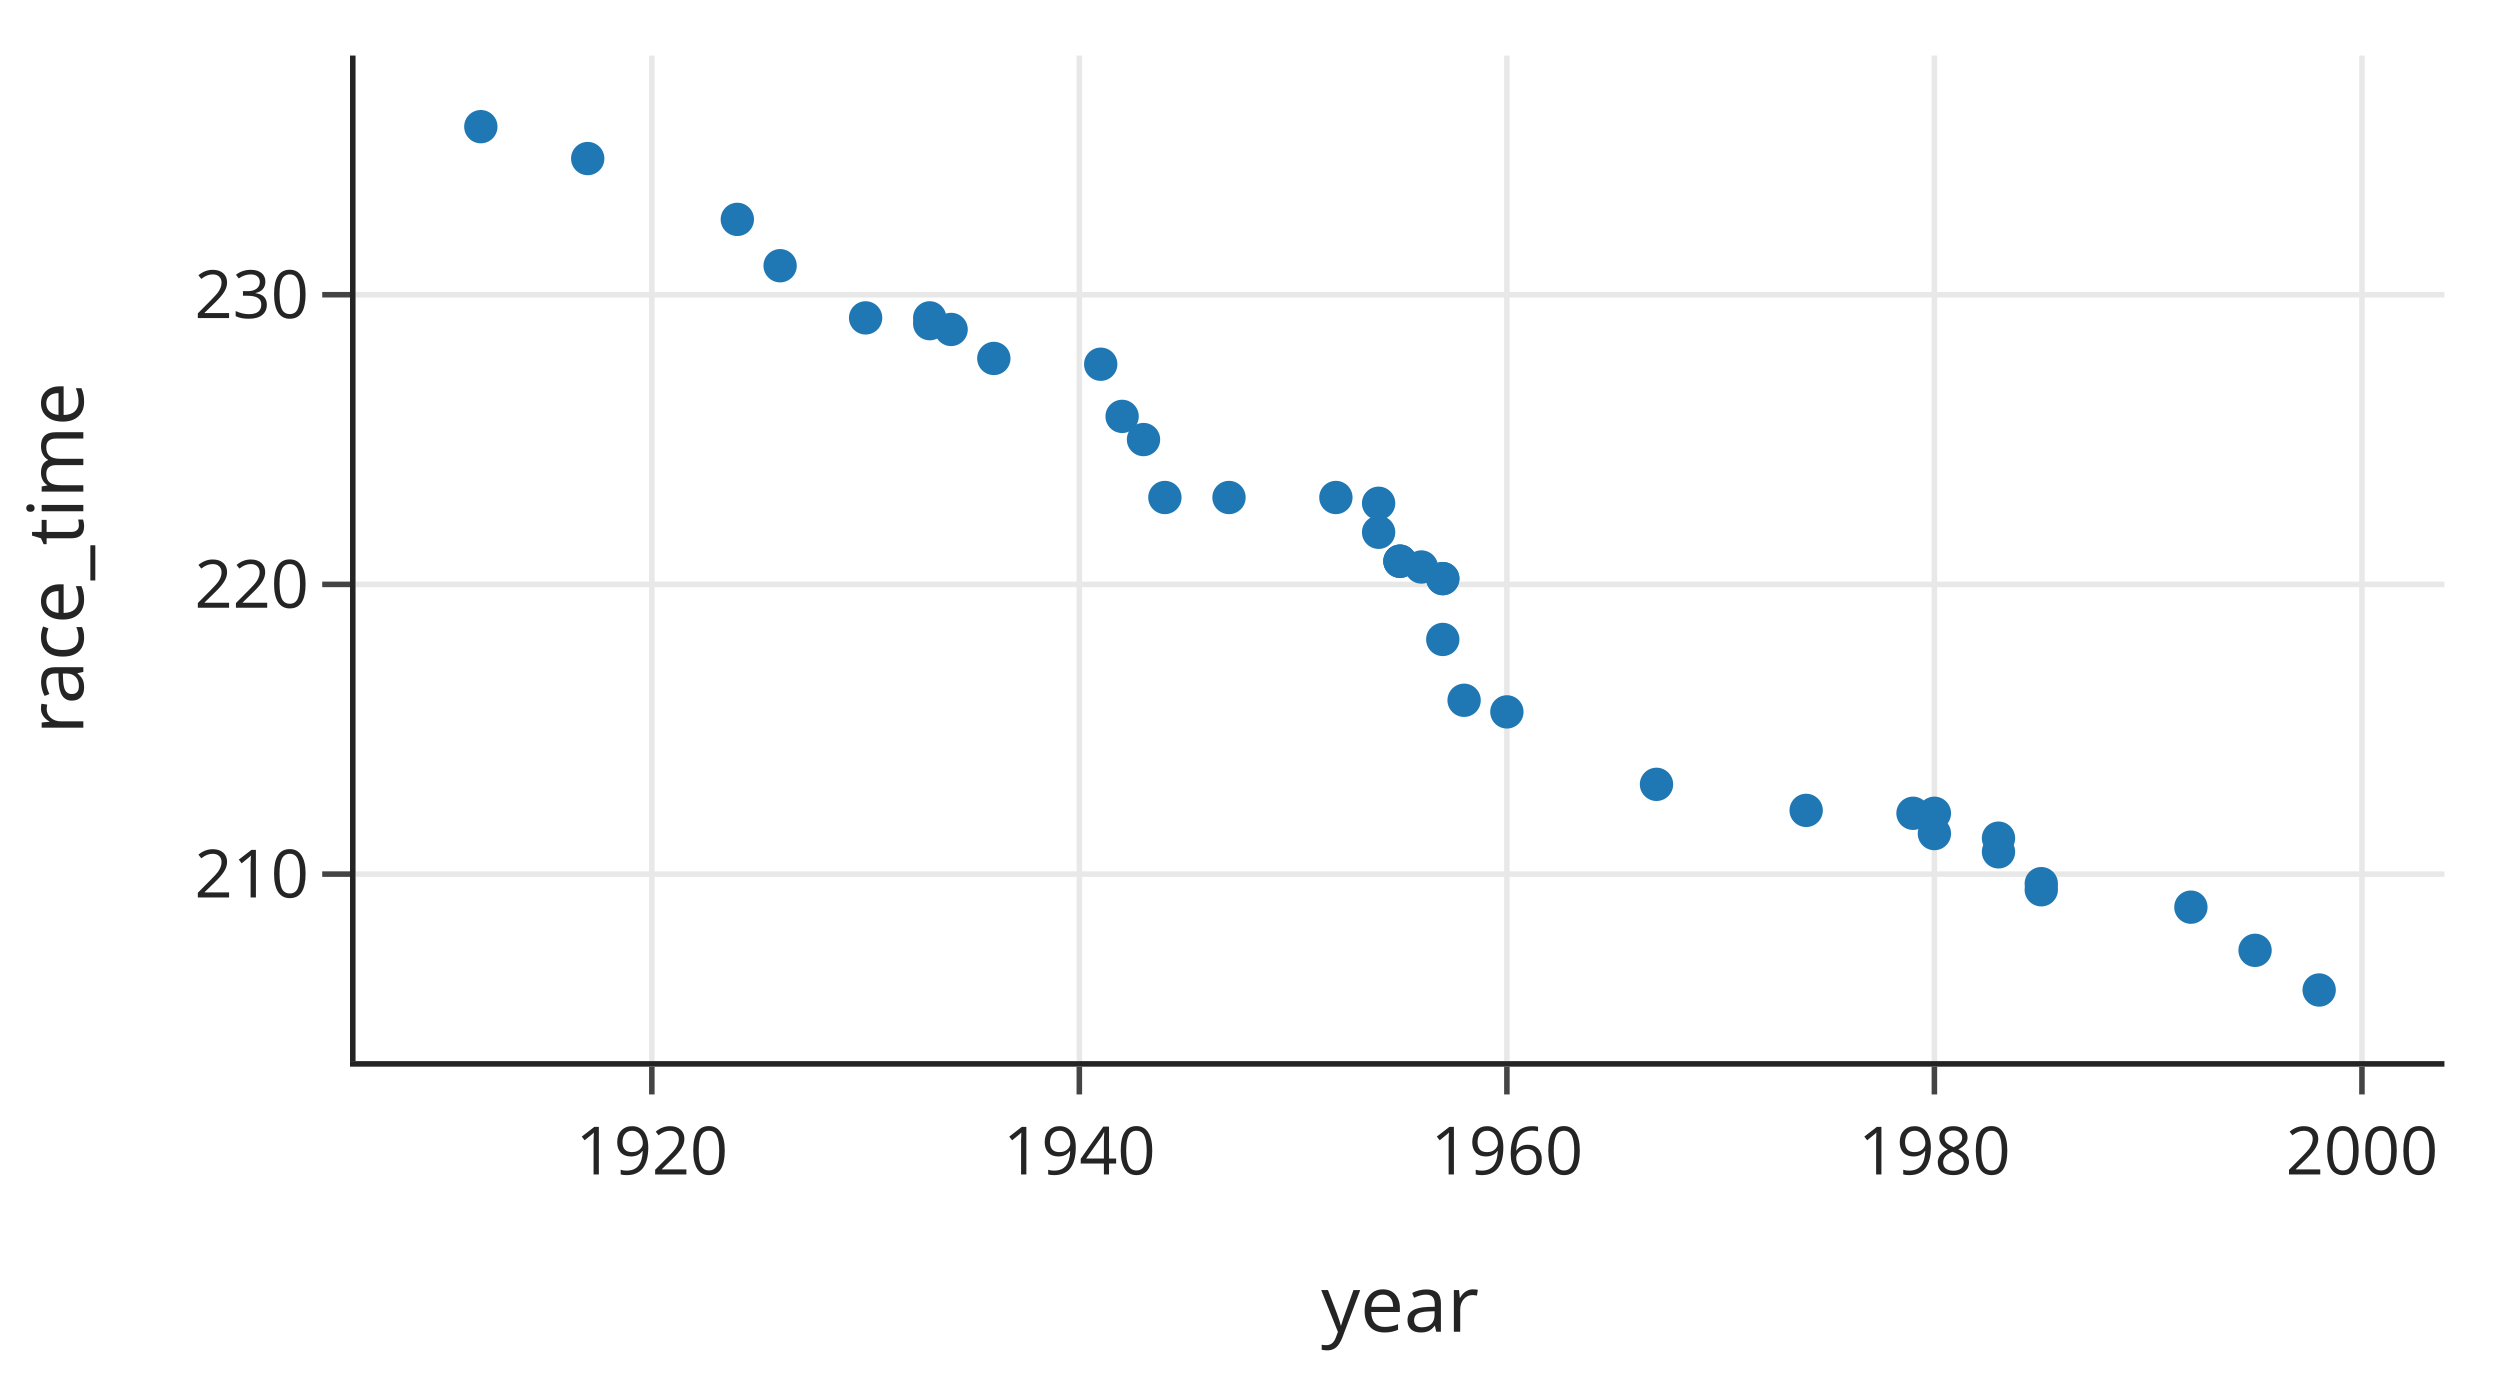
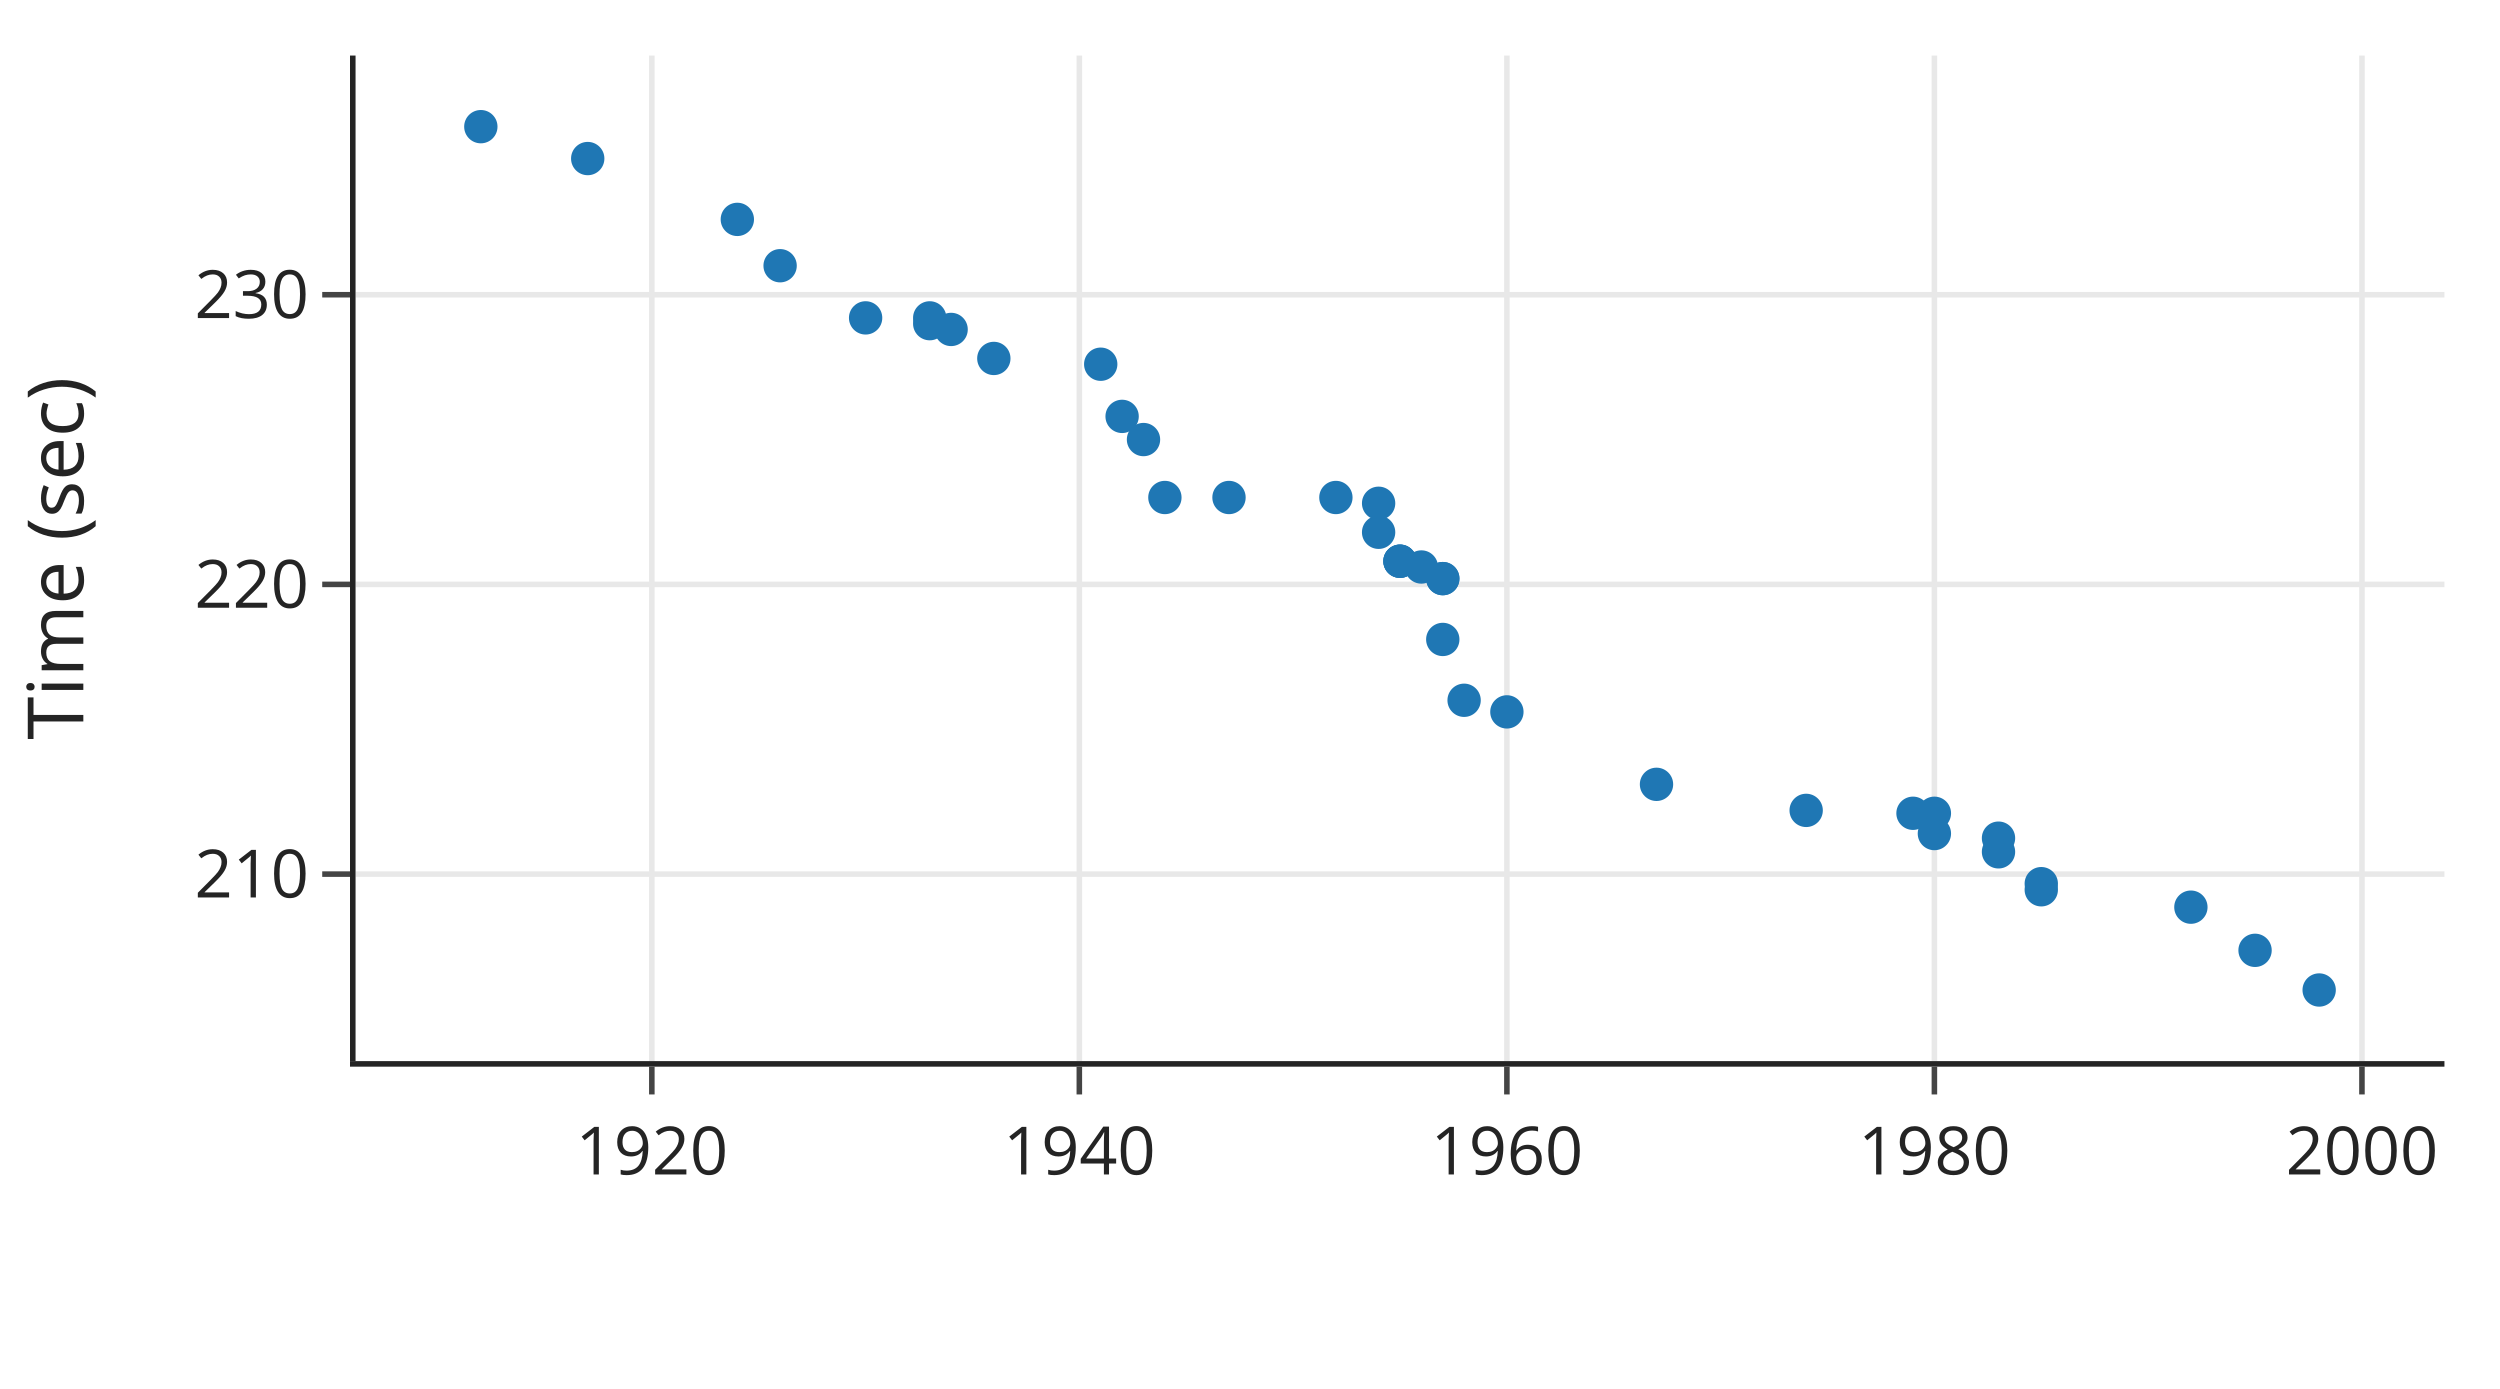
<svg xmlns="http://www.w3.org/2000/svg" class="main-svg" width="450" height="250" style="" viewBox="0 0 450 250">
  <rect x="0" y="0" width="450" height="250" style="fill: rgb(255, 255, 255); fill-opacity: 1;" />
-   <defs id="defs-f8c1dc">
+   <defs id="defs-18d14d">
    <g class="clips">
-       <clipPath id="clipf8c1dcxyplot" class="plotclip">
+       <clipPath id="clip18d14dxyplot" class="plotclip">
        <rect width="376" height="181" />
      </clipPath>
-       <clipPath class="axesclip" id="clipf8c1dcx">
+       <clipPath class="axesclip" id="clip18d14dx">
        <rect x="64" y="0" width="376" height="250" />
      </clipPath>
-       <clipPath class="axesclip" id="clipf8c1dcy">
+       <clipPath class="axesclip" id="clip18d14dy">
        <rect x="0" y="10" width="450" height="181" />
      </clipPath>
-       <clipPath class="axesclip" id="clipf8c1dcxy">
+       <clipPath class="axesclip" id="clip18d14dxy">
        <rect x="64" y="10" width="376" height="181" />
      </clipPath>
    </g>
    <g class="gradients" />
    <g class="patterns" />
  </defs>
  <g class="bglayer" />
  <g class="layer-below">
    <g class="imagelayer" />
    <g class="shapelayer" />
  </g>
  <g class="cartesianlayer">
    <g class="subplot xy">
      <g class="layer-subplot">
        <g class="shapelayer" />
        <g class="imagelayer" />
      </g>
      <g class="gridlayer">
        <g class="x">
          <path class="xgrid crisp" transform="translate(117.33,0)" d="M0,10v181" style="stroke: rgb(232, 232, 232); stroke-opacity: 1; stroke-width: 1px;" />
          <path class="xgrid crisp" transform="translate(194.28,0)" d="M0,10v181" style="stroke: rgb(232, 232, 232); stroke-opacity: 1; stroke-width: 1px;" />
          <path class="xgrid crisp" transform="translate(271.24,0)" d="M0,10v181" style="stroke: rgb(232, 232, 232); stroke-opacity: 1; stroke-width: 1px;" />
          <path class="xgrid crisp" transform="translate(348.19,0)" d="M0,10v181" style="stroke: rgb(232, 232, 232); stroke-opacity: 1; stroke-width: 1px;" />
          <path class="xgrid crisp" transform="translate(425.15,0)" d="M0,10v181" style="stroke: rgb(232, 232, 232); stroke-opacity: 1; stroke-width: 1px;" />
        </g>
        <g class="y">
          <path class="ygrid crisp" transform="translate(0,157.34)" d="M64,0h376" style="stroke: rgb(232, 232, 232); stroke-opacity: 1; stroke-width: 1px;" />
          <path class="ygrid crisp" transform="translate(0,105.19)" d="M64,0h376" style="stroke: rgb(232, 232, 232); stroke-opacity: 1; stroke-width: 1px;" />
          <path class="ygrid crisp" transform="translate(0,53.05)" d="M64,0h376" style="stroke: rgb(232, 232, 232); stroke-opacity: 1; stroke-width: 1px;" />
        </g>
      </g>
      <g class="zerolinelayer" />
      <path class="xlines-below" />
      <path class="ylines-below" />
      <g class="overlines-below" />
      <g class="xaxislayer-below" />
      <g class="yaxislayer-below" />
      <g class="overaxes-below" />
-       <g class="plot" transform="translate(64,10)" clip-path="url(#clipf8c1dcxyplot)">
+       <g class="plot" transform="translate(64,10)" clip-path="url(#clip18d14dxyplot)">
        <g class="scatterlayer mlayer">
-           <g class="trace scatter trace27072e" style="stroke-miterlimit: 2; opacity: 1;">
+           <g class="trace scatter trace14e84a" style="stroke-miterlimit: 2; opacity: 1;">
            <g class="fills" />
            <g class="errorbars" />
            <g class="lines" />
            <g class="points">
              <path class="point" transform="translate(22.55,12.8)" d="M3,0A3,3 0 1,1 0,-3A3,3 0 0,1 3,0Z" style="opacity: 1; stroke-width: 0px; fill: rgb(31, 119, 180); fill-opacity: 1;" />
              <path class="point" transform="translate(41.79,18.54)" d="M3,0A3,3 0 1,1 0,-3A3,3 0 0,1 3,0Z" style="opacity: 1; stroke-width: 0px; fill: rgb(31, 119, 180); fill-opacity: 1;" />
              <path class="point" transform="translate(68.72,29.49)" d="M3,0A3,3 0 1,1 0,-3A3,3 0 0,1 3,0Z" style="opacity: 1; stroke-width: 0px; fill: rgb(31, 119, 180); fill-opacity: 1;" />
              <path class="point" transform="translate(76.42,37.83)" d="M3,0A3,3 0 1,1 0,-3A3,3 0 0,1 3,0Z" style="opacity: 1; stroke-width: 0px; fill: rgb(31, 119, 180); fill-opacity: 1;" />
              <path class="point" transform="translate(91.81,47.22)" d="M3,0A3,3 0 1,1 0,-3A3,3 0 0,1 3,0Z" style="opacity: 1; stroke-width: 0px; fill: rgb(31, 119, 180); fill-opacity: 1;" />
              <path class="point" transform="translate(103.35,47.22)" d="M3,0A3,3 0 1,1 0,-3A3,3 0 0,1 3,0Z" style="opacity: 1; stroke-width: 0px; fill: rgb(31, 119, 180); fill-opacity: 1;" />
              <path class="point" transform="translate(103.35,48.26)" d="M3,0A3,3 0 1,1 0,-3A3,3 0 0,1 3,0Z" style="opacity: 1; stroke-width: 0px; fill: rgb(31, 119, 180); fill-opacity: 1;" />
              <path class="point" transform="translate(107.2,49.3)" d="M3,0A3,3 0 1,1 0,-3A3,3 0 0,1 3,0Z" style="opacity: 1; stroke-width: 0px; fill: rgb(31, 119, 180); fill-opacity: 1;" />
              <path class="point" transform="translate(114.89,54.52)" d="M3,0A3,3 0 1,1 0,-3A3,3 0 0,1 3,0Z" style="opacity: 1; stroke-width: 0px; fill: rgb(31, 119, 180); fill-opacity: 1;" />
              <path class="point" transform="translate(134.13,55.56)" d="M3,0A3,3 0 1,1 0,-3A3,3 0 0,1 3,0Z" style="opacity: 1; stroke-width: 0px; fill: rgb(31, 119, 180); fill-opacity: 1;" />
              <path class="point" transform="translate(137.98,64.95)" d="M3,0A3,3 0 1,1 0,-3A3,3 0 0,1 3,0Z" style="opacity: 1; stroke-width: 0px; fill: rgb(31, 119, 180); fill-opacity: 1;" />
              <path class="point" transform="translate(141.83,69.12)" d="M3,0A3,3 0 1,1 0,-3A3,3 0 0,1 3,0Z" style="opacity: 1; stroke-width: 0px; fill: rgb(31, 119, 180); fill-opacity: 1;" />
              <path class="point" transform="translate(145.68,79.55)" d="M3,0A3,3 0 1,1 0,-3A3,3 0 0,1 3,0Z" style="opacity: 1; stroke-width: 0px; fill: rgb(31, 119, 180); fill-opacity: 1;" />
              <path class="point" transform="translate(157.22,79.55)" d="M3,0A3,3 0 1,1 0,-3A3,3 0 0,1 3,0Z" style="opacity: 1; stroke-width: 0px; fill: rgb(31, 119, 180); fill-opacity: 1;" />
              <path class="point" transform="translate(176.46,79.55)" d="M3,0A3,3 0 1,1 0,-3A3,3 0 0,1 3,0Z" style="opacity: 1; stroke-width: 0px; fill: rgb(31, 119, 180); fill-opacity: 1;" />
              <path class="point" transform="translate(184.15,80.59)" d="M3,0A3,3 0 1,1 0,-3A3,3 0 0,1 3,0Z" style="opacity: 1; stroke-width: 0px; fill: rgb(31, 119, 180); fill-opacity: 1;" />
              <path class="point" transform="translate(184.15,85.81)" d="M3,0A3,3 0 1,1 0,-3A3,3 0 0,1 3,0Z" style="opacity: 1; stroke-width: 0px; fill: rgb(31, 119, 180); fill-opacity: 1;" />
              <path class="point" transform="translate(188,91.02)" d="M3,0A3,3 0 1,1 0,-3A3,3 0 0,1 3,0Z" style="opacity: 1; stroke-width: 0px; fill: rgb(31, 119, 180); fill-opacity: 1;" />
              <path class="point" transform="translate(188,91.02)" d="M3,0A3,3 0 1,1 0,-3A3,3 0 0,1 3,0Z" style="opacity: 1; stroke-width: 0px; fill: rgb(31, 119, 180); fill-opacity: 1;" />
              <path class="point" transform="translate(188,91.02)" d="M3,0A3,3 0 1,1 0,-3A3,3 0 0,1 3,0Z" style="opacity: 1; stroke-width: 0px; fill: rgb(31, 119, 180); fill-opacity: 1;" />
              <path class="point" transform="translate(191.85,92.06)" d="M3,0A3,3 0 1,1 0,-3A3,3 0 0,1 3,0Z" style="opacity: 1; stroke-width: 0px; fill: rgb(31, 119, 180); fill-opacity: 1;" />
              <path class="point" transform="translate(195.7,94.15)" d="M3,0A3,3 0 1,1 0,-3A3,3 0 0,1 3,0Z" style="opacity: 1; stroke-width: 0px; fill: rgb(31, 119, 180); fill-opacity: 1;" />
              <path class="point" transform="translate(195.7,94.15)" d="M3,0A3,3 0 1,1 0,-3A3,3 0 0,1 3,0Z" style="opacity: 1; stroke-width: 0px; fill: rgb(31, 119, 180); fill-opacity: 1;" />
              <path class="point" transform="translate(195.7,105.1)" d="M3,0A3,3 0 1,1 0,-3A3,3 0 0,1 3,0Z" style="opacity: 1; stroke-width: 0px; fill: rgb(31, 119, 180); fill-opacity: 1;" />
              <path class="point" transform="translate(199.54,116.05)" d="M3,0A3,3 0 1,1 0,-3A3,3 0 0,1 3,0Z" style="opacity: 1; stroke-width: 0px; fill: rgb(31, 119, 180); fill-opacity: 1;" />
              <path class="point" transform="translate(207.24,118.14)" d="M3,0A3,3 0 1,1 0,-3A3,3 0 0,1 3,0Z" style="opacity: 1; stroke-width: 0px; fill: rgb(31, 119, 180); fill-opacity: 1;" />
              <path class="point" transform="translate(234.17,131.18)" d="M3,0A3,3 0 1,1 0,-3A3,3 0 0,1 3,0Z" style="opacity: 1; stroke-width: 0px; fill: rgb(31, 119, 180); fill-opacity: 1;" />
              <path class="point" transform="translate(261.11,135.87)" d="M3,0A3,3 0 1,1 0,-3A3,3 0 0,1 3,0Z" style="opacity: 1; stroke-width: 0px; fill: rgb(31, 119, 180); fill-opacity: 1;" />
              <path class="point" transform="translate(280.34,136.39)" d="M3,0A3,3 0 1,1 0,-3A3,3 0 0,1 3,0Z" style="opacity: 1; stroke-width: 0px; fill: rgb(31, 119, 180); fill-opacity: 1;" />
              <path class="point" transform="translate(284.19,136.39)" d="M3,0A3,3 0 1,1 0,-3A3,3 0 0,1 3,0Z" style="opacity: 1; stroke-width: 0px; fill: rgb(31, 119, 180); fill-opacity: 1;" />
              <path class="point" transform="translate(284.19,140.04)" d="M3,0A3,3 0 1,1 0,-3A3,3 0 0,1 3,0Z" style="opacity: 1; stroke-width: 0px; fill: rgb(31, 119, 180); fill-opacity: 1;" />
              <path class="point" transform="translate(295.73,140.87)" d="M3,0A3,3 0 1,1 0,-3A3,3 0 0,1 3,0Z" style="opacity: 1; stroke-width: 0px; fill: rgb(31, 119, 180); fill-opacity: 1;" />
              <path class="point" transform="translate(295.73,143.33)" d="M3,0A3,3 0 1,1 0,-3A3,3 0 0,1 3,0Z" style="opacity: 1; stroke-width: 0px; fill: rgb(31, 119, 180); fill-opacity: 1;" />
              <path class="point" transform="translate(303.43,149.06)" d="M3,0A3,3 0 1,1 0,-3A3,3 0 0,1 3,0Z" style="opacity: 1; stroke-width: 0px; fill: rgb(31, 119, 180); fill-opacity: 1;" />
              <path class="point" transform="translate(303.43,150.16)" d="M3,0A3,3 0 1,1 0,-3A3,3 0 0,1 3,0Z" style="opacity: 1; stroke-width: 0px; fill: rgb(31, 119, 180); fill-opacity: 1;" />
              <path class="point" transform="translate(330.36,153.29)" d="M3,0A3,3 0 1,1 0,-3A3,3 0 0,1 3,0Z" style="opacity: 1; stroke-width: 0px; fill: rgb(31, 119, 180); fill-opacity: 1;" />
              <path class="point" transform="translate(341.91,161.06)" d="M3,0A3,3 0 1,1 0,-3A3,3 0 0,1 3,0Z" style="opacity: 1; stroke-width: 0px; fill: rgb(31, 119, 180); fill-opacity: 1;" />
              <path class="point" transform="translate(353.45,168.2)" d="M3,0A3,3 0 1,1 0,-3A3,3 0 0,1 3,0Z" style="opacity: 1; stroke-width: 0px; fill: rgb(31, 119, 180); fill-opacity: 1;" />
            </g>
            <g class="text" />
          </g>
        </g>
      </g>
      <g class="overplot" />
      <path class="xlines-above crisp" d="M63,191.5H440" style="fill: none; stroke-width: 1px; stroke: rgb(36, 36, 36); stroke-opacity: 1;" />
      <path class="ylines-above crisp" d="M63.5,10V191" style="fill: none; stroke-width: 1px; stroke: rgb(36, 36, 36); stroke-opacity: 1;" />
      <g class="overlines-above" />
      <g class="xaxislayer-above">
        <path class="xtick ticks crisp" d="M0,192v5" transform="translate(117.33,0)" style="stroke: rgb(68, 68, 68); stroke-opacity: 1; stroke-width: 1px;" />
        <path class="xtick ticks crisp" d="M0,192v5" transform="translate(194.28,0)" style="stroke: rgb(68, 68, 68); stroke-opacity: 1; stroke-width: 1px;" />
        <path class="xtick ticks crisp" d="M0,192v5" transform="translate(271.24,0)" style="stroke: rgb(68, 68, 68); stroke-opacity: 1; stroke-width: 1px;" />
        <path class="xtick ticks crisp" d="M0,192v5" transform="translate(348.19,0)" style="stroke: rgb(68, 68, 68); stroke-opacity: 1; stroke-width: 1px;" />
        <path class="xtick ticks crisp" d="M0,192v5" transform="translate(425.15,0)" style="stroke: rgb(68, 68, 68); stroke-opacity: 1; stroke-width: 1px;" />
        <g class="xtick">
          <text text-anchor="middle" x="0" y="211.4" transform="translate(117.33,0)" style="font-family: 'Open Sans', verdana, arial, sans-serif; font-size: 12px; fill: rgb(36, 36, 36); fill-opacity: 1; white-space: pre; opacity: 1;">1920</text>
        </g>
        <g class="xtick">
          <text text-anchor="middle" x="0" y="211.4" style="font-family: 'Open Sans', verdana, arial, sans-serif; font-size: 12px; fill: rgb(36, 36, 36); fill-opacity: 1; white-space: pre; opacity: 1;" transform="translate(194.28,0)">1940</text>
        </g>
        <g class="xtick">
          <text text-anchor="middle" x="0" y="211.4" style="font-family: 'Open Sans', verdana, arial, sans-serif; font-size: 12px; fill: rgb(36, 36, 36); fill-opacity: 1; white-space: pre; opacity: 1;" transform="translate(271.24,0)">1960</text>
        </g>
        <g class="xtick">
          <text text-anchor="middle" x="0" y="211.4" style="font-family: 'Open Sans', verdana, arial, sans-serif; font-size: 12px; fill: rgb(36, 36, 36); fill-opacity: 1; white-space: pre; opacity: 1;" transform="translate(348.19,0)">1980</text>
        </g>
        <g class="xtick">
          <text text-anchor="middle" x="0" y="211.4" style="font-family: 'Open Sans', verdana, arial, sans-serif; font-size: 12px; fill: rgb(36, 36, 36); fill-opacity: 1; white-space: pre; opacity: 1;" transform="translate(425.15,0)">2000</text>
        </g>
      </g>
      <g class="yaxislayer-above">
        <path class="ytick ticks crisp" d="M63,0h-5" transform="translate(0,157.34)" style="stroke: rgb(68, 68, 68); stroke-opacity: 1; stroke-width: 1px;" />
        <path class="ytick ticks crisp" d="M63,0h-5" transform="translate(0,105.19)" style="stroke: rgb(68, 68, 68); stroke-opacity: 1; stroke-width: 1px;" />
        <path class="ytick ticks crisp" d="M63,0h-5" transform="translate(0,53.05)" style="stroke: rgb(68, 68, 68); stroke-opacity: 1; stroke-width: 1px;" />
        <g class="ytick">
          <text text-anchor="end" x="55.6" y="4.2" transform="translate(0,157.34)" style="font-family: 'Open Sans', verdana, arial, sans-serif; font-size: 12px; fill: rgb(36, 36, 36); fill-opacity: 1; white-space: pre; opacity: 1;">210</text>
        </g>
        <g class="ytick">
          <text text-anchor="end" x="55.6" y="4.2" style="font-family: 'Open Sans', verdana, arial, sans-serif; font-size: 12px; fill: rgb(36, 36, 36); fill-opacity: 1; white-space: pre; opacity: 1;" transform="translate(0,105.19)">220</text>
        </g>
        <g class="ytick">
          <text text-anchor="end" x="55.6" y="4.2" style="font-family: 'Open Sans', verdana, arial, sans-serif; font-size: 12px; fill: rgb(36, 36, 36); fill-opacity: 1; white-space: pre; opacity: 1;" transform="translate(0,53.05)">230</text>
        </g>
      </g>
      <g class="overaxes-above" />
    </g>
  </g>
  <g class="polarlayer" />
  <g class="smithlayer" />
  <g class="ternarylayer" />
  <g class="geolayer" />
  <g class="funnelarealayer" />
  <g class="pielayer" />
  <g class="iciclelayer" />
  <g class="treemaplayer" />
  <g class="sunburstlayer" />
  <g class="glimages" />
-   <defs id="topdefs-f8c1dc">
+   <defs id="topdefs-18d14d">
    <g class="clips" />
  </defs>
  <g class="layer-above">
    <g class="imagelayer" />
    <g class="shapelayer" />
  </g>
  <g class="infolayer">
    <g class="g-gtitle" />
-     <g class="g-xtitle">
-       <text class="xtitle" x="252" y="239.706" text-anchor="middle" style="font-family: 'Open Sans', verdana, arial, sans-serif; font-size: 14px; fill: rgb(36, 36, 36); opacity: 1; font-weight: normal; white-space: pre;">year</text>
-     </g>
+     <g class="g-xtitle" />
    <g class="g-ytitle" transform="translate(4.78418,0)">
-       <text class="ytitle" transform="rotate(-90,10.21563,100.5)" x="10.216" y="100.5" text-anchor="middle" style="font-family: 'Open Sans', verdana, arial, sans-serif; font-size: 14px; fill: rgb(36, 36, 36); opacity: 1; font-weight: normal; white-space: pre;">race_time</text>
+       <text class="ytitle" transform="rotate(-90,10.21563,100.5)" x="10.216" y="100.5" text-anchor="middle" style="font-family: 'Open Sans', verdana, arial, sans-serif; font-size: 14px; fill: rgb(36, 36, 36); opacity: 1; font-weight: normal; white-space: pre;">Time (sec)</text>
    </g>
  </g>
</svg>
